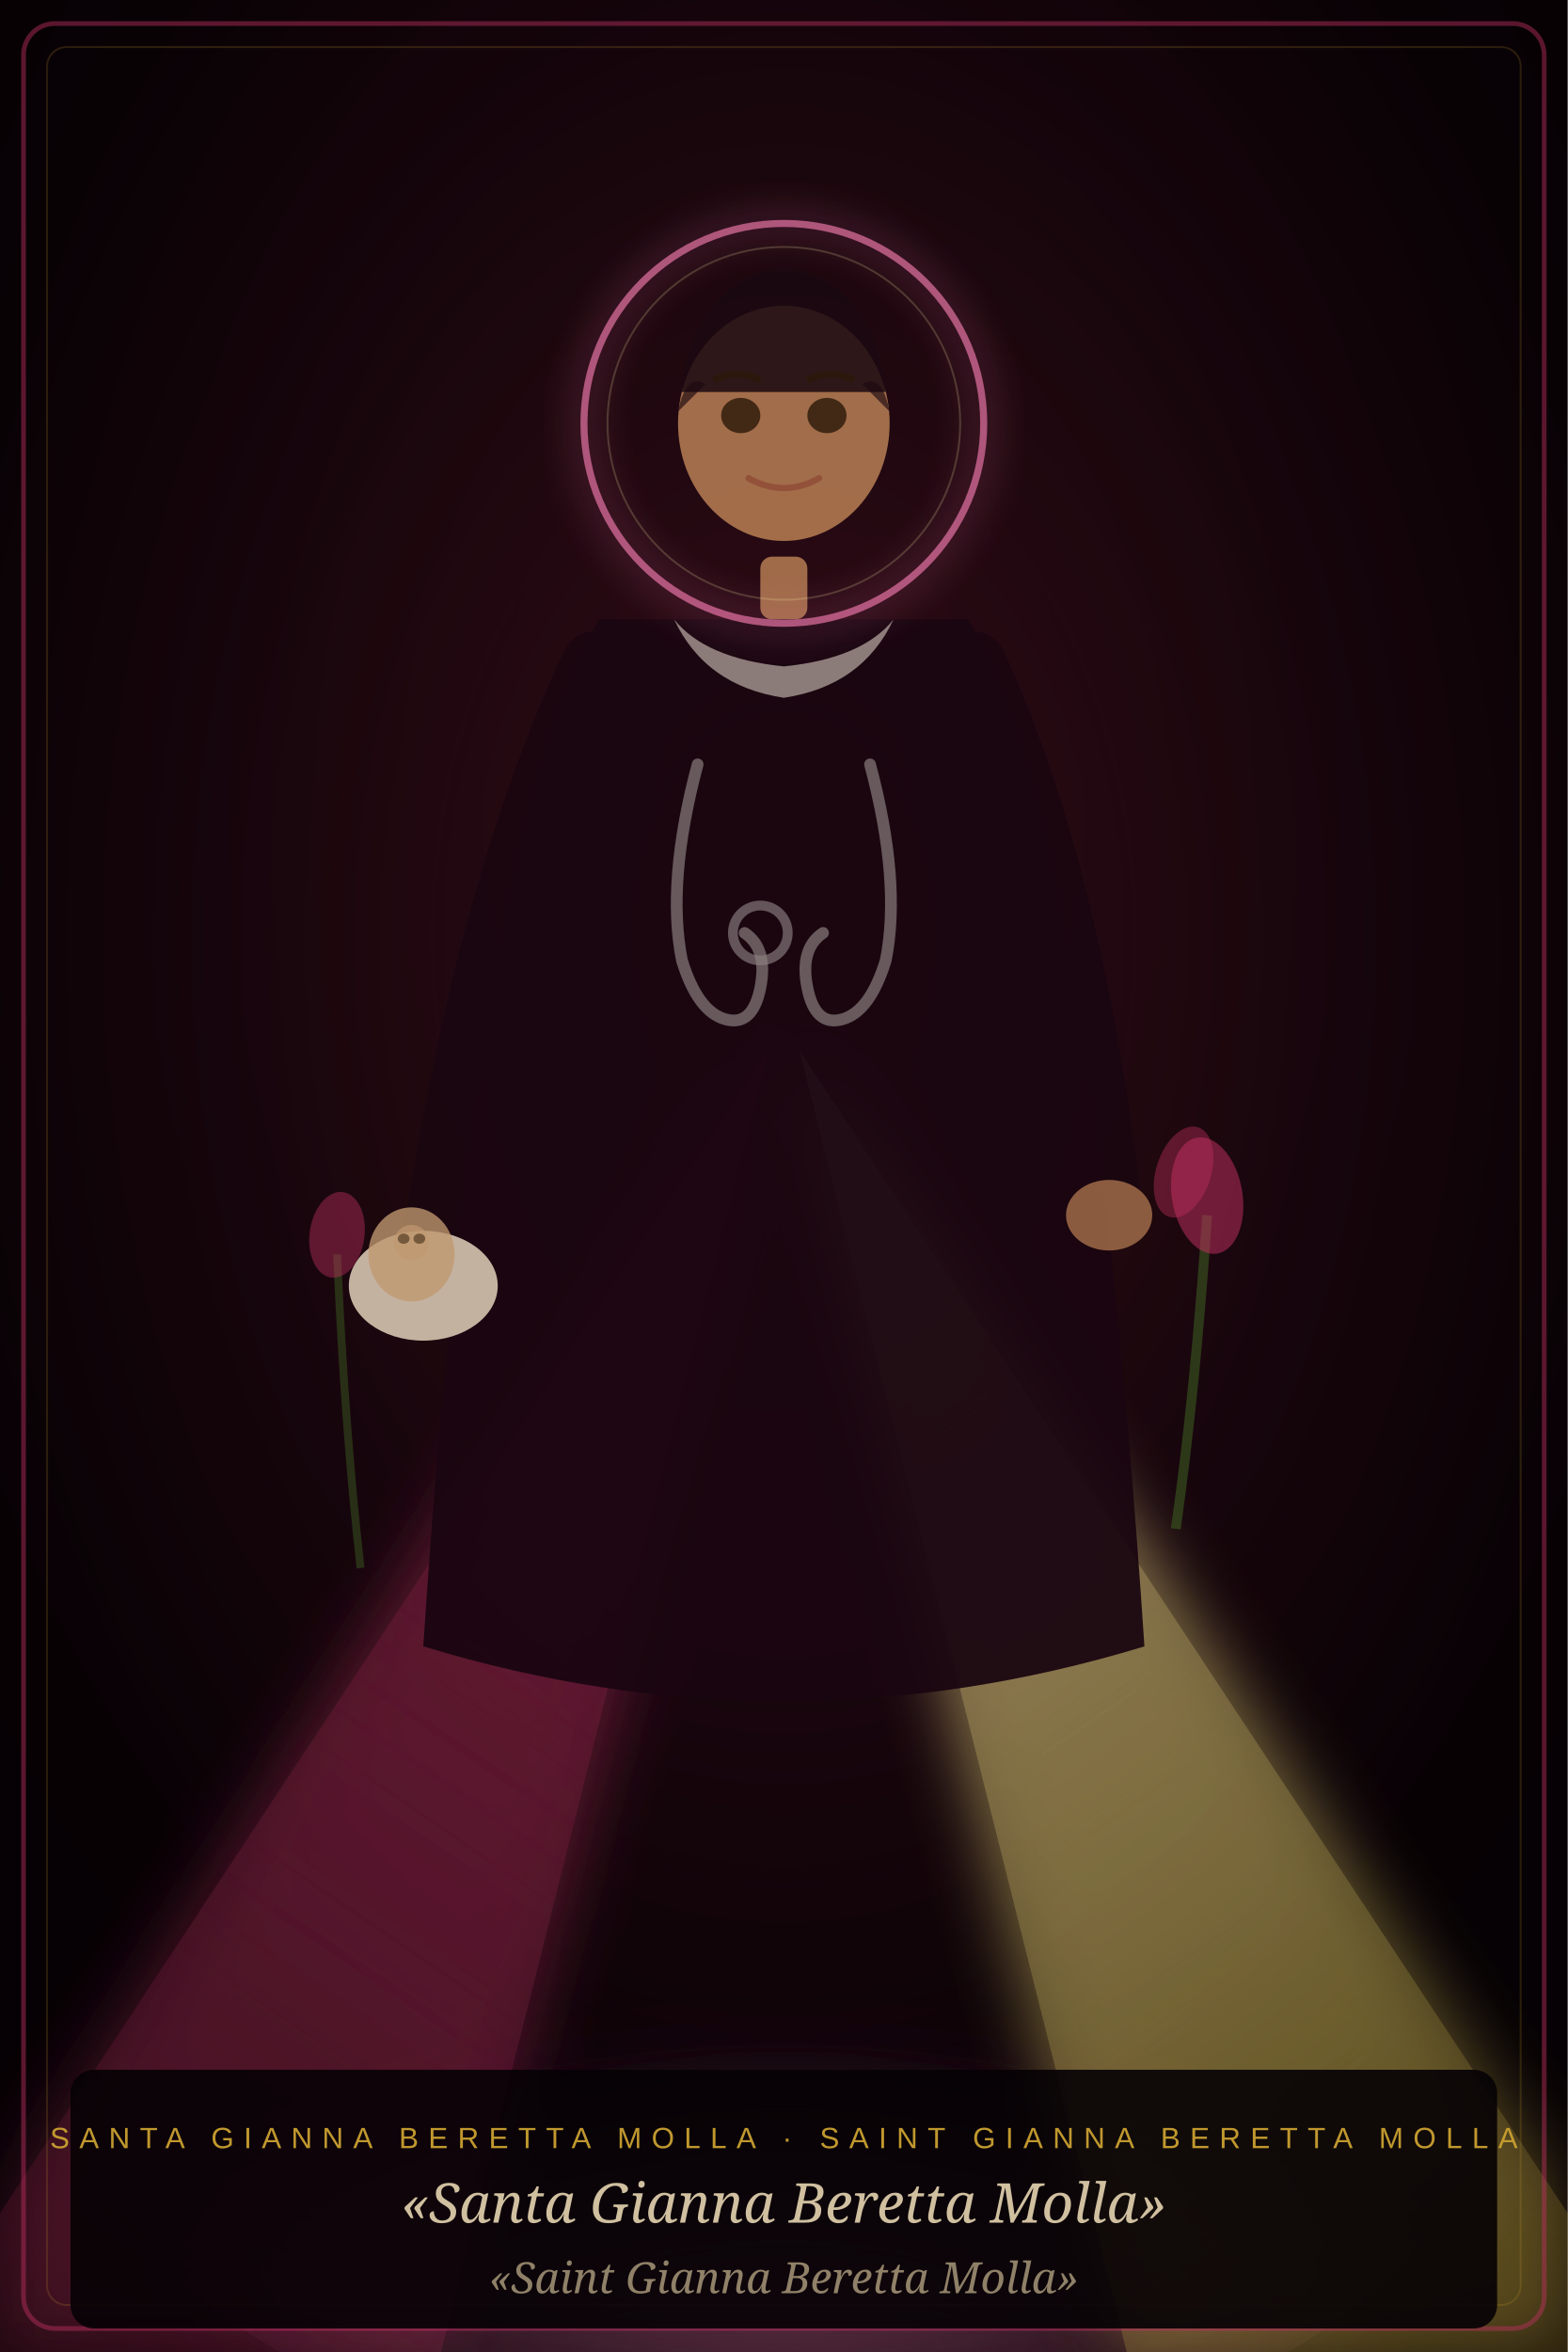
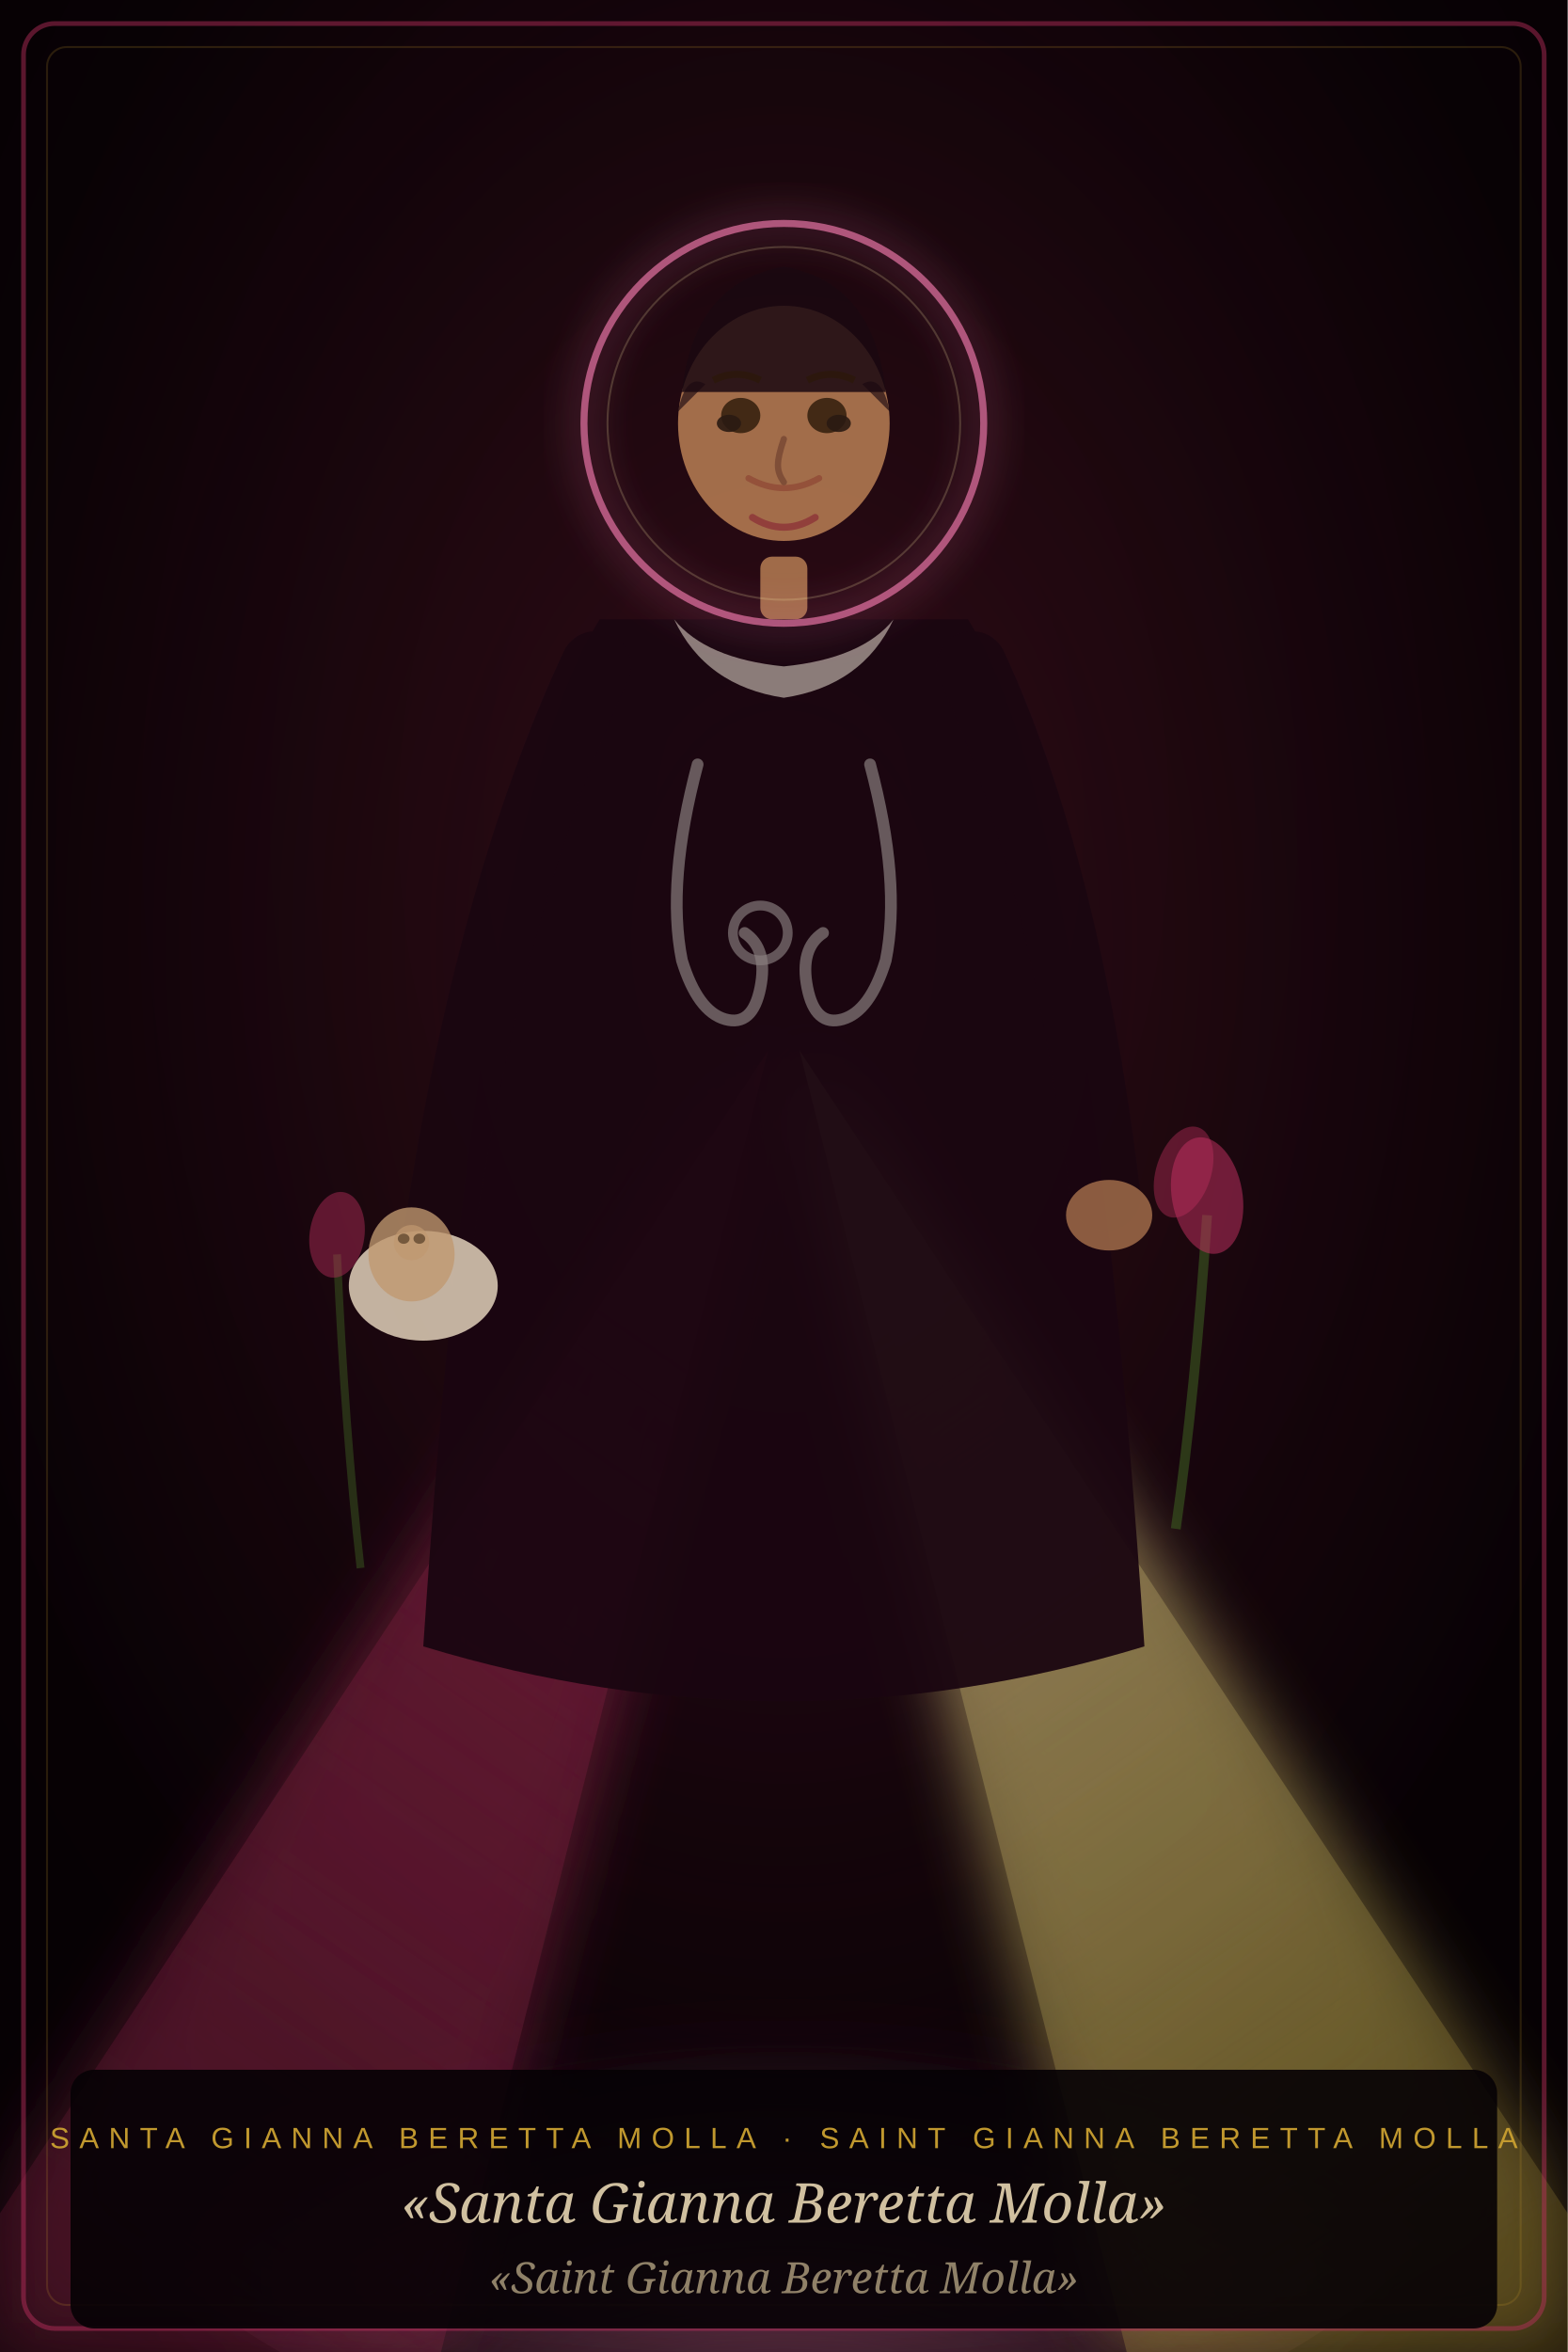
<svg xmlns="http://www.w3.org/2000/svg" viewBox="0 0 400 600">
  <defs>
    <radialGradient id="gi-bg" cx="50%" cy="35%" r="65%">
      <stop offset="0%" stop-color="#120408" />
      <stop offset="100%" stop-color="#060104" />
    </radialGradient>
    <radialGradient id="gi-atm" cx="50%" cy="40%" r="55%">
      <stop offset="0%" stop-color="#c03060" stop-opacity="0.18" />
      <stop offset="100%" stop-color="#c03060" stop-opacity="0" />
    </radialGradient>
    <radialGradient id="gi-glow" cx="50%" cy="100%" r="55%">
      <stop offset="0%" stop-color="#e070a0" stop-opacity="0.38" />
      <stop offset="55%" stop-color="#e070a0" stop-opacity="0.12" />
      <stop offset="100%" stop-color="#e070a0" stop-opacity="0" />
    </radialGradient>
    <linearGradient id="gi-r1" x1="50%" y1="0%" x2="5%" y2="100%">
      <stop offset="0%" stop-color="#c03060" stop-opacity="1" />
      <stop offset="100%" stop-color="#c03060" stop-opacity="0.3" />
    </linearGradient>
    <linearGradient id="gi-r2" x1="50%" y1="0%" x2="95%" y2="100%">
      <stop offset="0%" stop-color="#f5e8a0" stop-opacity="1" />
      <stop offset="100%" stop-color="#c0a030" stop-opacity="0.3" />
    </linearGradient>
    <filter id="gi-gl">
      <feGaussianBlur stdDeviation="9" result="b" />
      <feMerge>
        <feMergeNode in="b" />
        <feMergeNode in="b" />
        <feMergeNode in="SourceGraphic" />
      </feMerge>
    </filter>
    <filter id="gi-g2">
      <feGaussianBlur stdDeviation="5" result="b" />
      <feMerge>
        <feMergeNode in="b" />
        <feMergeNode in="SourceGraphic" />
      </feMerge>
    </filter>
    <filter id="gi-glow-f">
      <feGaussianBlur stdDeviation="12" result="b" />
      <feMerge>
        <feMergeNode in="b" />
        <feMergeNode in="b" />
        <feMergeNode in="SourceGraphic" />
      </feMerge>
    </filter>
  </defs>
  <rect width="400" height="600" fill="url(#gi-bg)" />
  <rect width="400" height="600" fill="url(#gi-atm)" />
  <ellipse cx="200" cy="530" rx="180" ry="100" fill="url(#gi-glow)" filter="url(#gi-glow-f)" opacity="0.85" />
  <polygon points="196,268 -30,610 110,610" fill="url(#gi-r1)" filter="url(#gi-gl)" opacity="0.42" />
  <polygon points="204,268 430,610 290,610" fill="url(#gi-r2)" filter="url(#gi-gl)" opacity="0.55" />
  <path d="M153,158 Q122,208 108,420 Q200,448 292,420 Q278,208 247,158 Z" fill="#1a0510" opacity="0.94" />
  <path d="M172,158 Q180,175 200,178 Q220,175 228,158 Q220,168 200,170 Q180,168 172,158 Z" fill="#e8ddd0" opacity="0.55" />
  <path d="M178,195 Q170,225 174,245 Q178,258 185,260 Q192,262 194,252 Q196,242 190,238" stroke="#8a8080" stroke-width="3" fill="none" stroke-linecap="round" opacity="0.68" />
  <circle cx="194" cy="238" r="7" fill="none" stroke="#8a8080" stroke-width="2.5" opacity="0.65" />
  <path d="M222,195 Q230,225 226,245 Q222,258 215,260 Q208,262 206,252 Q204,242 210,238" stroke="#8a8080" stroke-width="3" fill="none" stroke-linecap="round" opacity="0.68" />
  <path d="M152,170 Q125,228 112,315" stroke="#1a0510" stroke-width="18" fill="none" stroke-linecap="round" opacity="0.90" />
  <ellipse cx="108" cy="328" rx="19" ry="14" fill="#e8d8c0" opacity="0.82" />
  <ellipse cx="105" cy="320" rx="11" ry="12" fill="#c09870" opacity="0.78" />
  <circle cx="105" cy="317" r="4.5" fill="#c09870" opacity="0.68" />
  <ellipse cx="103" cy="316" rx="1.5" ry="1.3" fill="#2a1808" opacity="0.50" />
  <ellipse cx="107" cy="316" rx="1.5" ry="1.3" fill="#2a1808" opacity="0.50" />
  <path d="M248,170 Q272,222 282,305" stroke="#1a0510" stroke-width="18" fill="none" stroke-linecap="round" opacity="0.90" />
  <ellipse cx="283" cy="310" rx="11" ry="9" fill="#b07850" opacity="0.75" />
  <path d="M300,390 Q305,355 308,310" stroke="#3a5a20" stroke-width="2.5" fill="none" opacity="0.60" />
  <ellipse cx="308" cy="305" rx="9" ry="15" fill="#c03060" opacity="0.52" transform="rotate(-10,308,305)" />
  <ellipse cx="302" cy="299" rx="7" ry="12" fill="#c03060" opacity="0.40" transform="rotate(18,302,299)" />
  <path d="M92,400 Q88,365 86,320" stroke="#3a5a20" stroke-width="2" fill="none" opacity="0.50" />
  <ellipse cx="86" cy="315" rx="7" ry="11" fill="#c03060" opacity="0.42" transform="rotate(8,86,315)" />
  <rect x="194" y="142" width="12" height="16" rx="3" fill="#b07850" opacity="0.88" />
  <ellipse cx="200" cy="108" rx="27" ry="30" fill="#b07850" opacity="0.90" />
  <path d="M174,100 Q177,72 200,68 Q223,72 226,100" fill="#1a0810" opacity="0.85" />
  <path d="M173,105 Q175,95 180,98" fill="#1a0810" opacity="0.65" />
  <path d="M227,105 Q225,95 220,98" fill="#1a0810" opacity="0.65" />
  <ellipse cx="189" cy="106" rx="5" ry="4.5" fill="#2a1808" opacity="0.80" />
  <ellipse cx="211" cy="106" rx="5" ry="4.5" fill="#2a1808" opacity="0.80" />
  <path d="M182,97 Q188,94 194,97" stroke="#2a1808" stroke-width="1.8" fill="none" opacity="0.68" />
  <path d="M206,97 Q212,94 218,97" stroke="#2a1808" stroke-width="1.8" fill="none" opacity="0.68" />
  <path d="M191,122 Q200,127 209,122" stroke="#8a4030" stroke-width="1.6" fill="none" stroke-linecap="round" opacity="0.62" />
  <circle cx="200" cy="108" r="51" fill="none" stroke="#e070a0" stroke-width="1.8" stroke-opacity="0.72" filter="url(#gi-g2)" />
  <circle cx="200" cy="108" r="45" fill="none" stroke="#f5e8a0" stroke-width="0.5" stroke-opacity="0.20" />
  <rect x="6" y="6" width="388" height="588" rx="8" fill="none" stroke="#c03060" stroke-width="1.2" stroke-opacity="0.45" />
  <rect x="12" y="12" width="376" height="576" rx="5" fill="none" stroke="#c9a030" stroke-width="0.5" stroke-opacity="0.18" />
  <rect x="18" y="528" width="364" height="66" rx="6" fill="#060104" opacity="0.90" />
  <text x="200" y="548" text-anchor="middle" font-family="Arial,sans-serif" font-size="7.5" fill="#c9a030" letter-spacing="2.5" opacity="0.95">SANTA GIANNA BERETTA MOLLA  ·  SAINT GIANNA BERETTA MOLLA</text>
  <text x="200" y="567" text-anchor="middle" font-family="Georgia,serif" font-size="14" fill="#d0c0a0" font-style="italic">«Santa Gianna Beretta Molla»</text>
  <text x="200" y="585" text-anchor="middle" font-family="Georgia,serif" font-size="11" fill="#b0a080" font-style="italic" opacity="0.8">«Saint Gianna Beretta Molla»</text>
+   <g id="tup-face-features" opacity="0.9">
+     <ellipse id="tup-eye-left" cx="186" cy="108" rx="3.1" ry="2.2" fill="#2a1a12" />
+     <ellipse id="tup-eye-right" cx="214" cy="108" rx="3.1" ry="2.2" fill="#2a1a12" />
+     <path id="tup-nose" d="M200 112 C198 118, 198 120, 200 123" stroke="#7b4a35" stroke-width="1.6" fill="none" stroke-linecap="round" />
+     <path id="tup-mouth" d="M192 132 Q200 137 208 132" stroke="#8f3a3a" stroke-width="1.8" fill="none" stroke-linecap="round" />
+   </g>
</svg>
